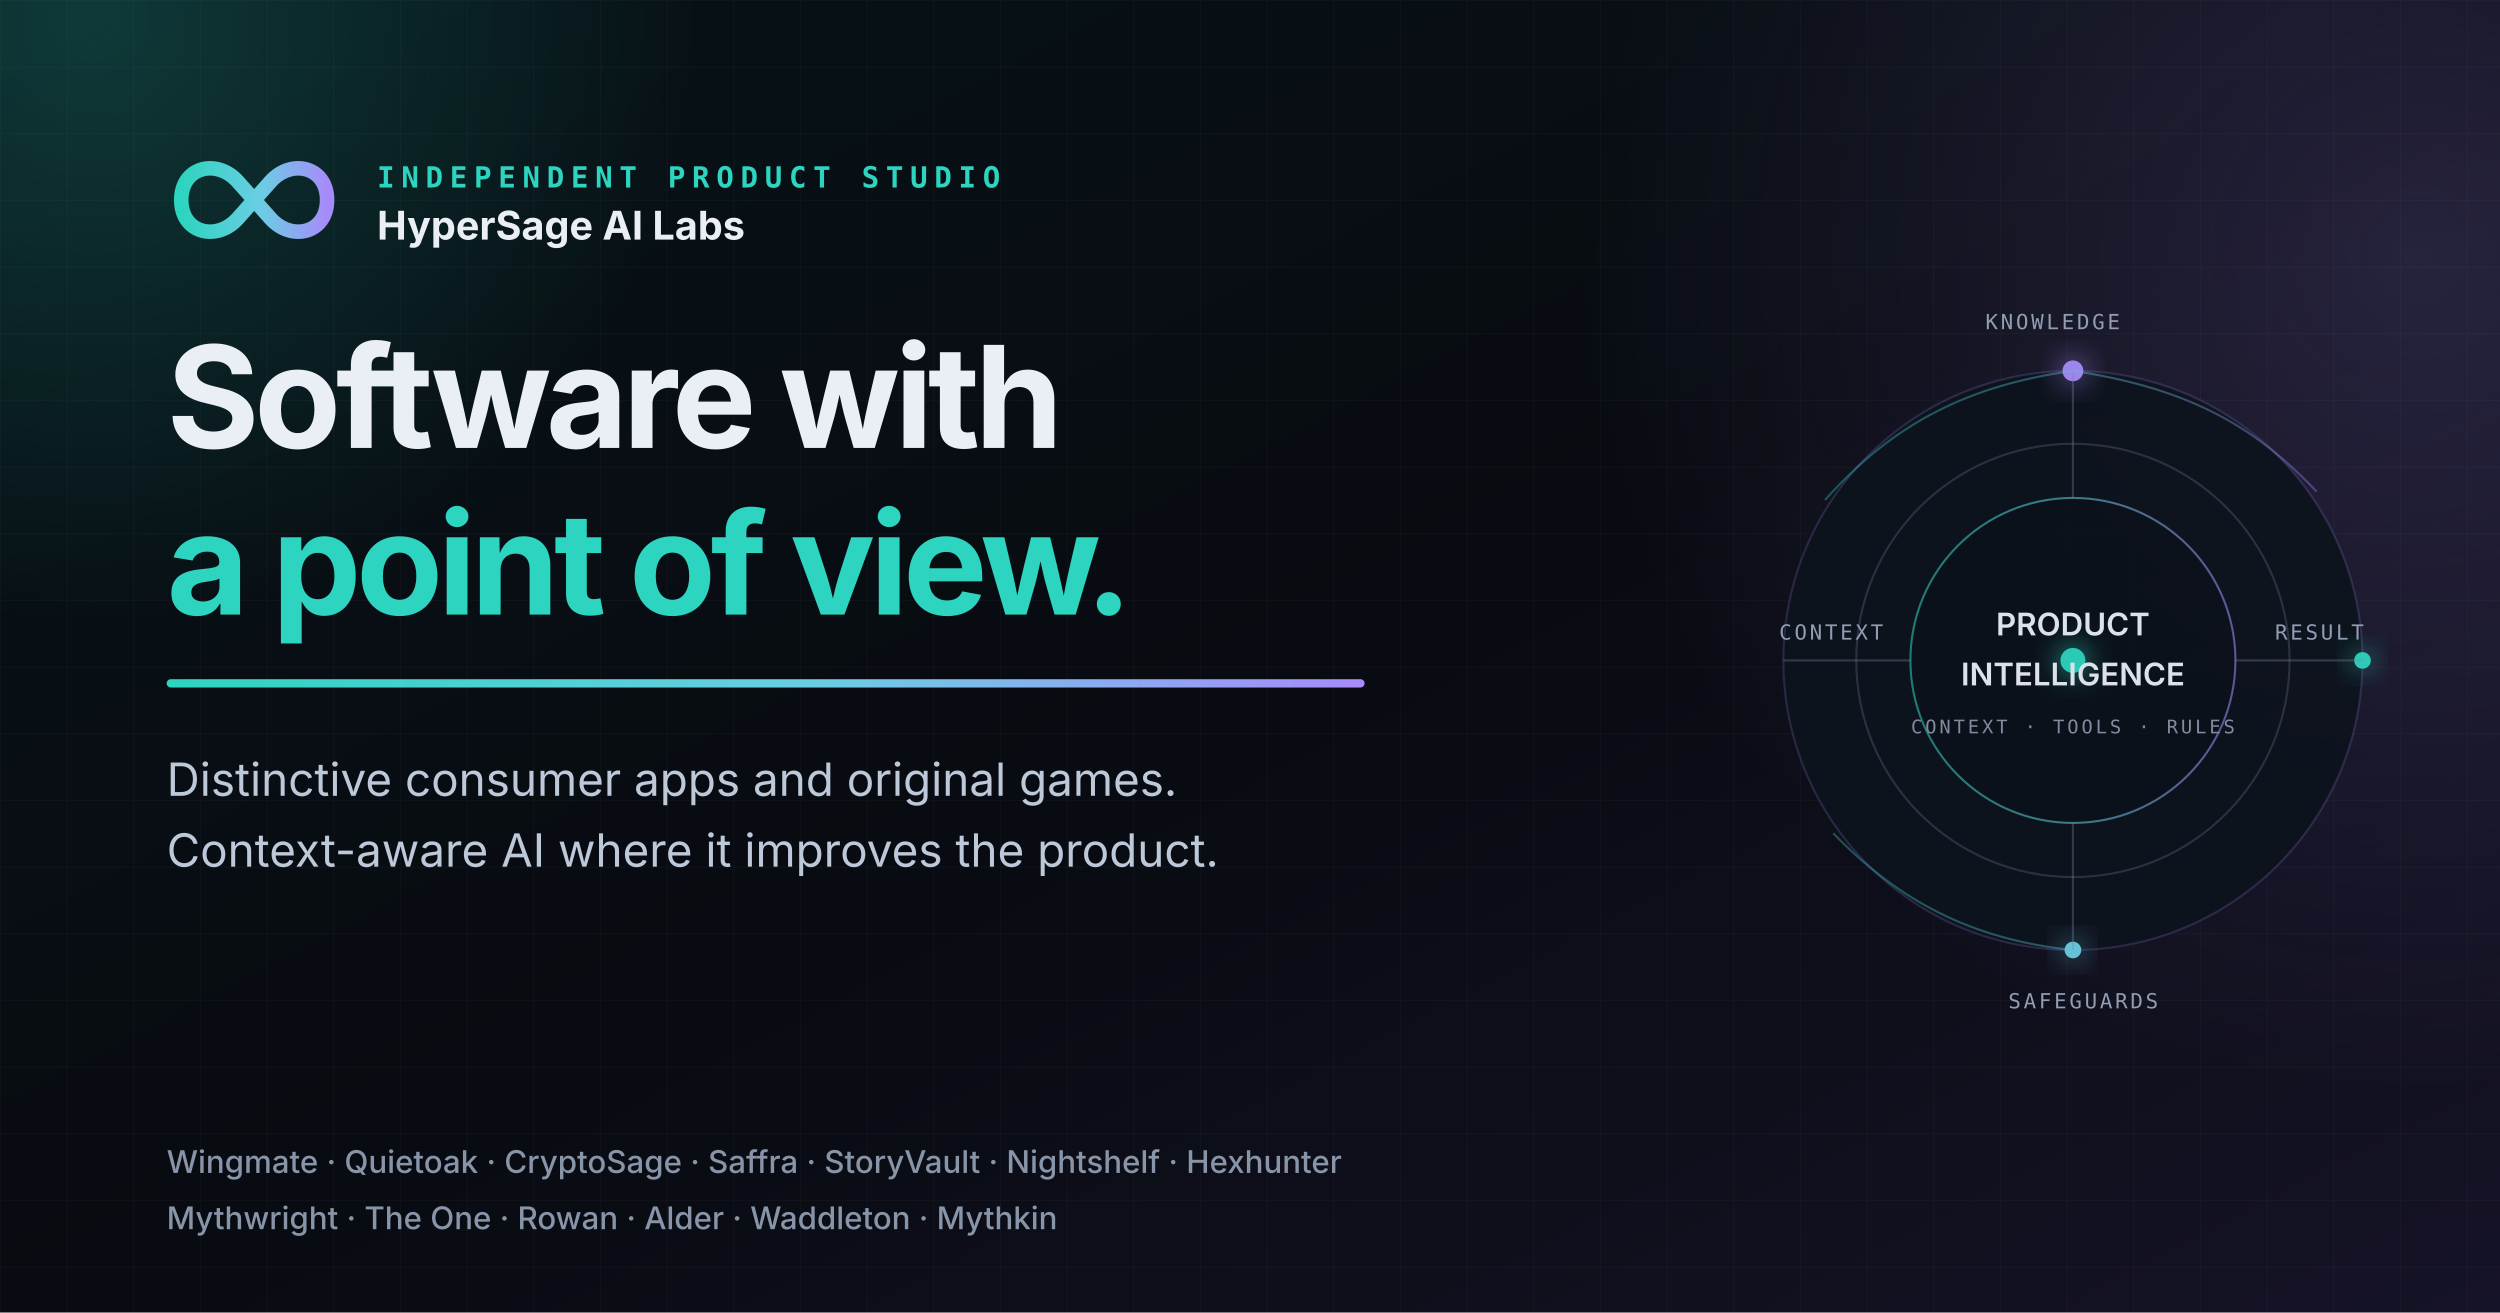
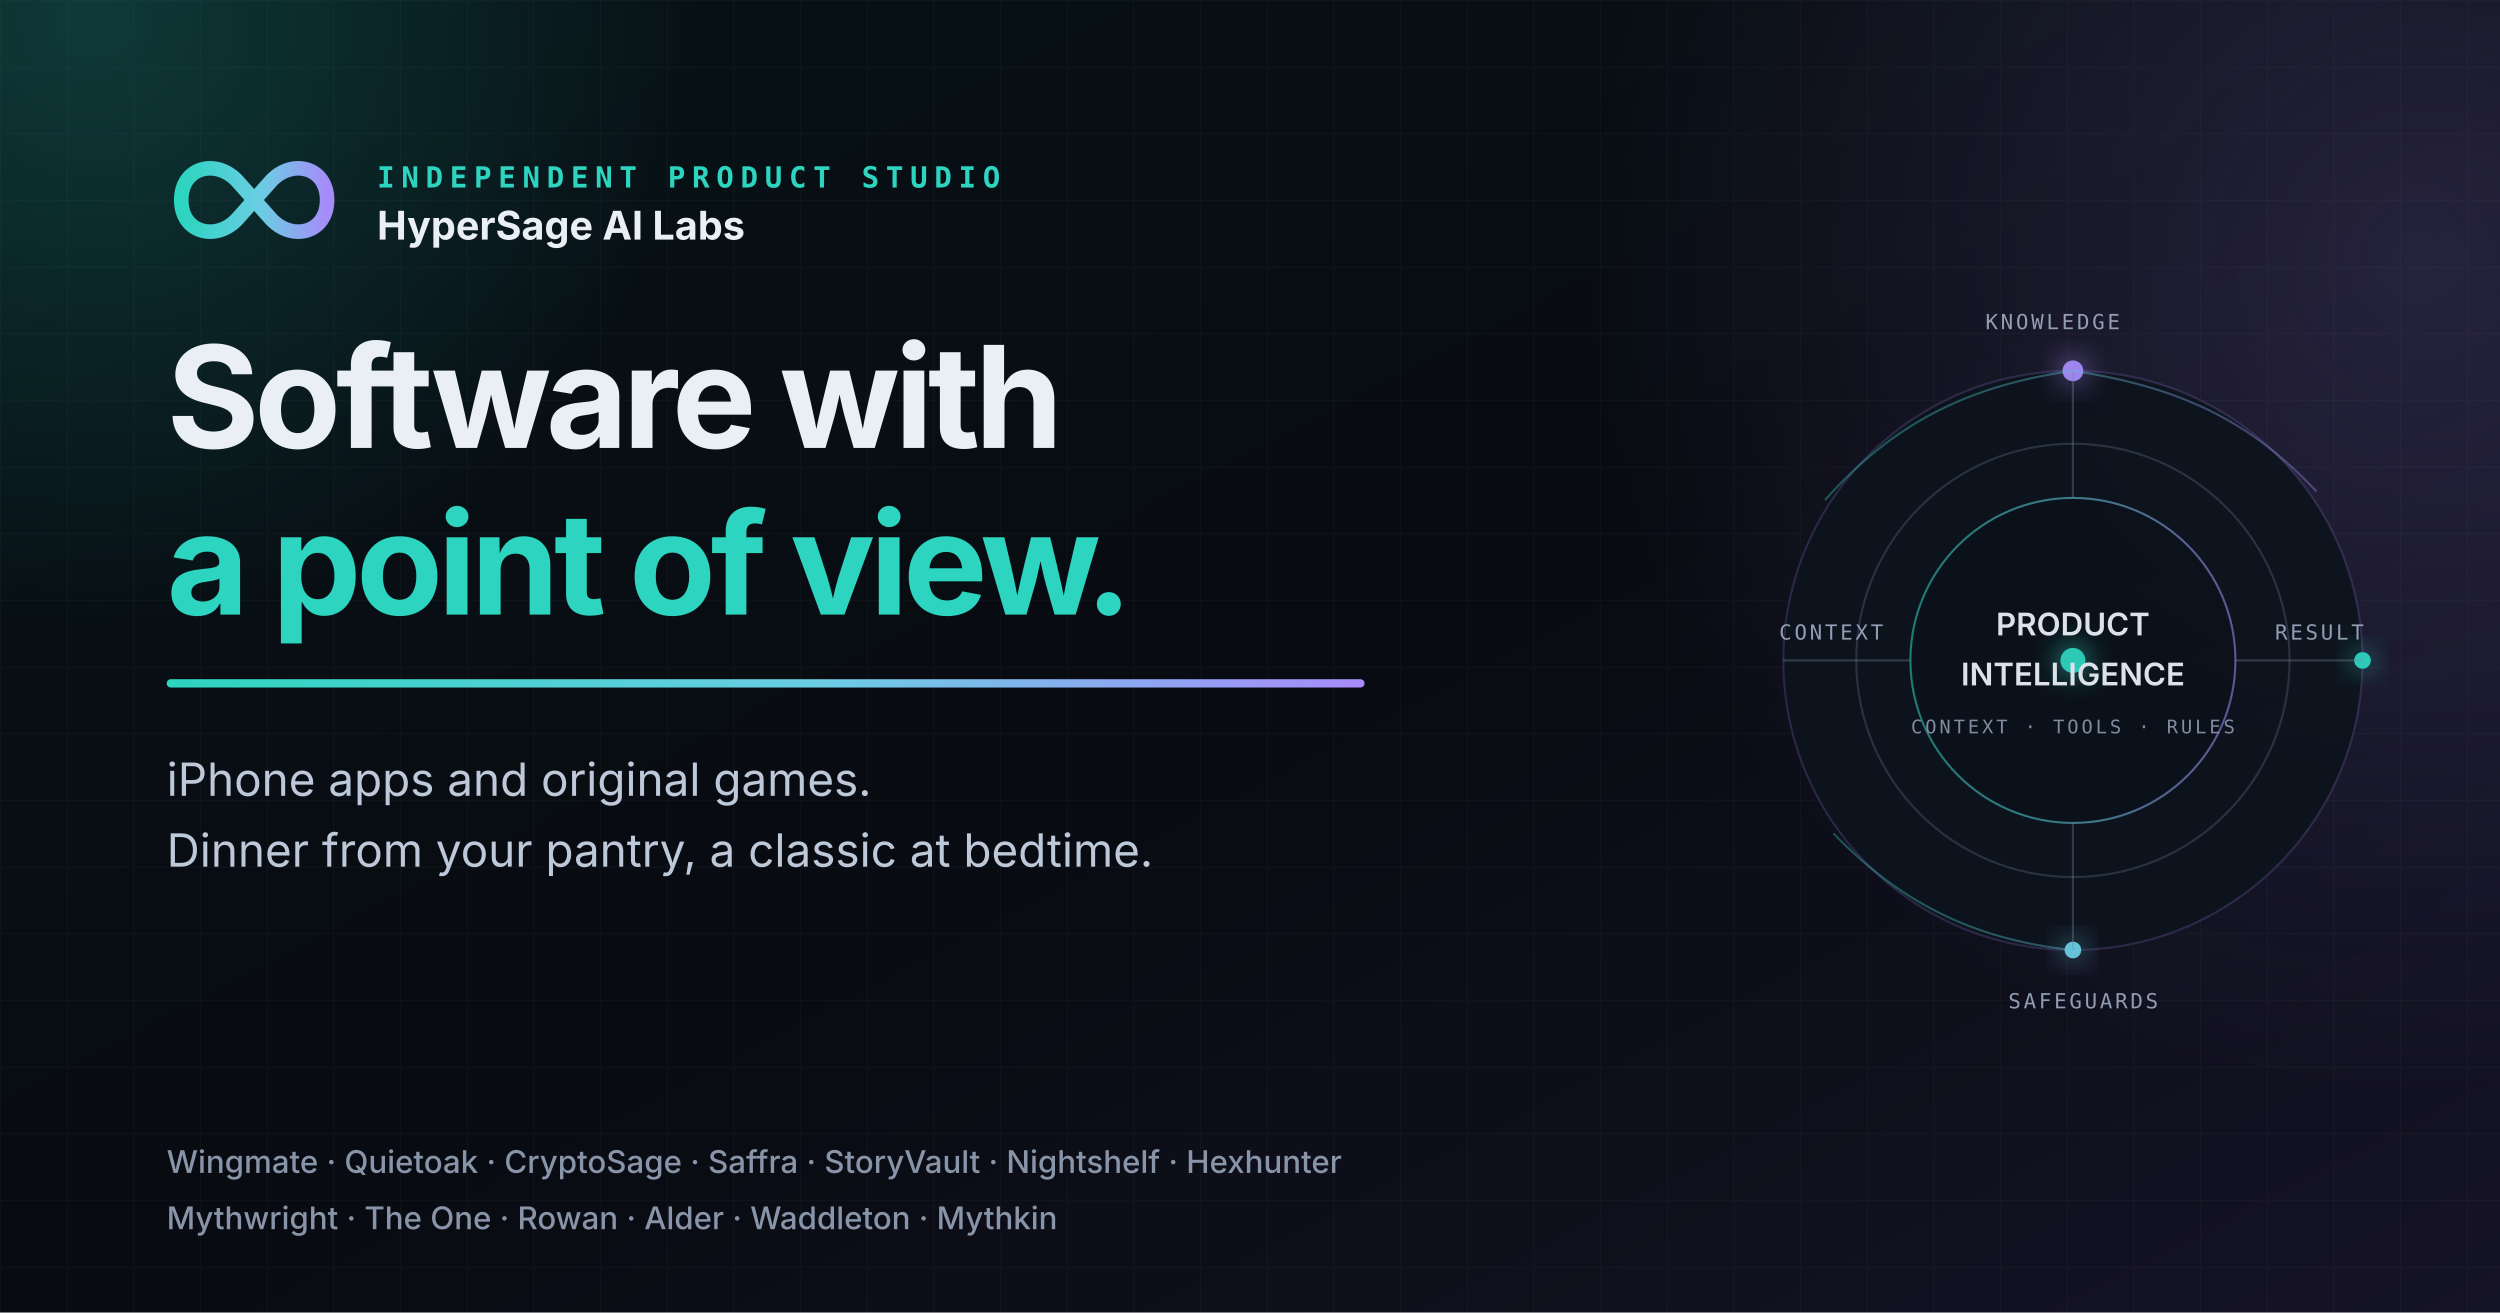
<svg xmlns="http://www.w3.org/2000/svg" width="1200" height="630" viewBox="0 0 1200 630" role="img" aria-labelledby="title description">
  <defs>
    <linearGradient id="background" x1="0" y1="0" x2="1" y2="1">
      <stop offset="0" stop-color="#071317" />
      <stop offset="0.52" stop-color="#080b11" />
      <stop offset="1" stop-color="#151326" />
    </linearGradient>
    <linearGradient id="brand" x1="0" y1="0" x2="1" y2="0">
      <stop offset="0" stop-color="#2dd4bf" />
      <stop offset="0.55" stop-color="#6bcde4" />
      <stop offset="1" stop-color="#a78bfa" />
    </linearGradient>
    <radialGradient id="tealGlow">
      <stop offset="0" stop-color="#2dd4bf" stop-opacity="0.2" />
      <stop offset="1" stop-color="#2dd4bf" stop-opacity="0" />
    </radialGradient>
    <radialGradient id="violetGlow">
      <stop offset="0" stop-color="#a78bfa" stop-opacity="0.18" />
      <stop offset="1" stop-color="#a78bfa" stop-opacity="0" />
    </radialGradient>
    <filter id="softGlow" x="-100%" y="-100%" width="300%" height="300%">
      <feGaussianBlur stdDeviation="7" result="blur" />
      <feMerge>
        <feMergeNode in="blur" />
        <feMergeNode in="SourceGraphic" />
      </feMerge>
    </filter>
    <pattern id="grid" width="32" height="32" patternUnits="userSpaceOnUse">
      <path d="M32 0H0V32" fill="none" stroke="#ffffff" stroke-opacity="0.025" />
    </pattern>
    <clipPath id="rightPanel">
      <rect x="820" y="0" width="380" height="630" />
    </clipPath>
  </defs>
  <rect width="1200" height="630" fill="url(#background)" />
  <rect width="1200" height="630" fill="url(#grid)" />
  <circle cx="45" cy="10" r="290" fill="url(#tealGlow)" />
  <circle cx="1160" cy="125" r="400" fill="url(#violetGlow)" />
  <g transform="translate(80 72)">
    <path d="M7 24C7 8 24 4 34 15L50 33C60 44 77 40 77 24S60 4 50 15L34 33C24 44 7 40 7 24Z" fill="none" stroke="url(#brand)" stroke-width="7" stroke-linecap="round" stroke-linejoin="round" />
    <text x="101" y="18" fill="#2dd4bf" font-family="JetBrains Mono, Menlo, monospace" font-size="14" font-weight="600" letter-spacing="3.2">INDEPENDENT PRODUCT STUDIO</text>
    <text x="101" y="43" fill="#eaeef5" font-family="Space Grotesk, Inter, Arial, sans-serif" font-size="19" font-weight="700">HyperSage AI Labs</text>
  </g>
  <g transform="translate(80 215)">
    <text x="0" y="0" fill="#eaeef5" font-family="Space Grotesk, Inter, Arial, sans-serif" font-size="68" font-weight="700" letter-spacing="-2.5">Software with</text>
    <text x="0" y="80" fill="#2dd4bf" font-family="Space Grotesk, Inter, Arial, sans-serif" font-size="68" font-weight="700" letter-spacing="-2.5">a point of view.</text>
    <rect x="0" y="111" width="575" height="4" rx="2" fill="url(#brand)" />
-     <text x="0" y="167" fill="#bdc8d9" font-family="Inter, Arial, sans-serif" font-size="22" font-weight="400">Distinctive consumer apps and original games.</text>
-     <text x="0" y="201" fill="#bdc8d9" font-family="Inter, Arial, sans-serif" font-size="22" font-weight="400">Context-aware AI where it improves the product.</text>
+     <text x="0" y="167" fill="#bdc8d9" font-family="Inter, Arial, sans-serif" font-size="22" font-weight="400">iPhone apps and original games.</text>
+     <text x="0" y="201" fill="#bdc8d9" font-family="Inter, Arial, sans-serif" font-size="22" font-weight="400">Dinner from your pantry, a classic at bedtime.</text>
  </g>
  <g clip-path="url(#rightPanel)" opacity="0.94">
    <circle cx="995" cy="317" r="139" fill="#0d131d" stroke="#a78bfa" stroke-opacity="0.2" />
    <circle cx="995" cy="317" r="104" fill="none" stroke="#64748b" stroke-opacity="0.34" />
    <circle cx="995" cy="317" r="78" fill="#0b1119" stroke="url(#brand)" stroke-opacity="0.58" />
    <circle cx="995" cy="317" r="6" fill="#2dd4bf" filter="url(#softGlow)" />
    <circle cx="995" cy="178" r="5" fill="#a78bfa" filter="url(#softGlow)" />
    <circle cx="1134" cy="317" r="4" fill="#2dd4bf" filter="url(#softGlow)" />
    <circle cx="995" cy="456" r="4" fill="#6bcde4" filter="url(#softGlow)" />
    <path d="M856 317H917M1073 317H1134M995 178V239M995 395V456" stroke="#8190a6" stroke-opacity="0.34" />
    <path d="M876 240C909 203 945 185 995 178M1112 236C1081 203 1048 186 995 178M880 400C911 432 946 451 995 456" fill="none" stroke="url(#brand)" stroke-opacity="0.38" />
    <text x="995" y="305" text-anchor="middle" fill="#eaeef5" font-family="Space Grotesk, Inter, Arial, sans-serif" font-size="15" font-weight="600">PRODUCT</text>
    <text x="995" y="329" text-anchor="middle" fill="#eaeef5" font-family="Space Grotesk, Inter, Arial, sans-serif" font-size="15" font-weight="600">INTELLIGENCE</text>
    <text x="995" y="352" text-anchor="middle" fill="#8894a8" font-family="JetBrains Mono, Menlo, monospace" font-size="9" letter-spacing="1.4">CONTEXT · TOOLS · RULES</text>
    <g font-family="JetBrains Mono, Menlo, monospace" font-size="10" letter-spacing="1.3" fill="#98a6bb">
      <text x="854" y="307">CONTEXT</text>
      <text x="1092" y="307">RESULT</text>
      <text x="953" y="158">KNOWLEDGE</text>
      <text x="964" y="484">SAFEGUARDS</text>
    </g>
  </g>
  <g transform="translate(80 563)" font-family="Inter, Arial, sans-serif" font-size="15" font-weight="500" fill="#8894a8">
    <text>Wingmate · Quietoak · CryptoSage · Saffra · StoryVault · Nightshelf · Hexhunter</text>
    <text y="27">Mythwright · The One · Rowan · Alder · Waddleton · Mythkin</text>
  </g>
</svg>
